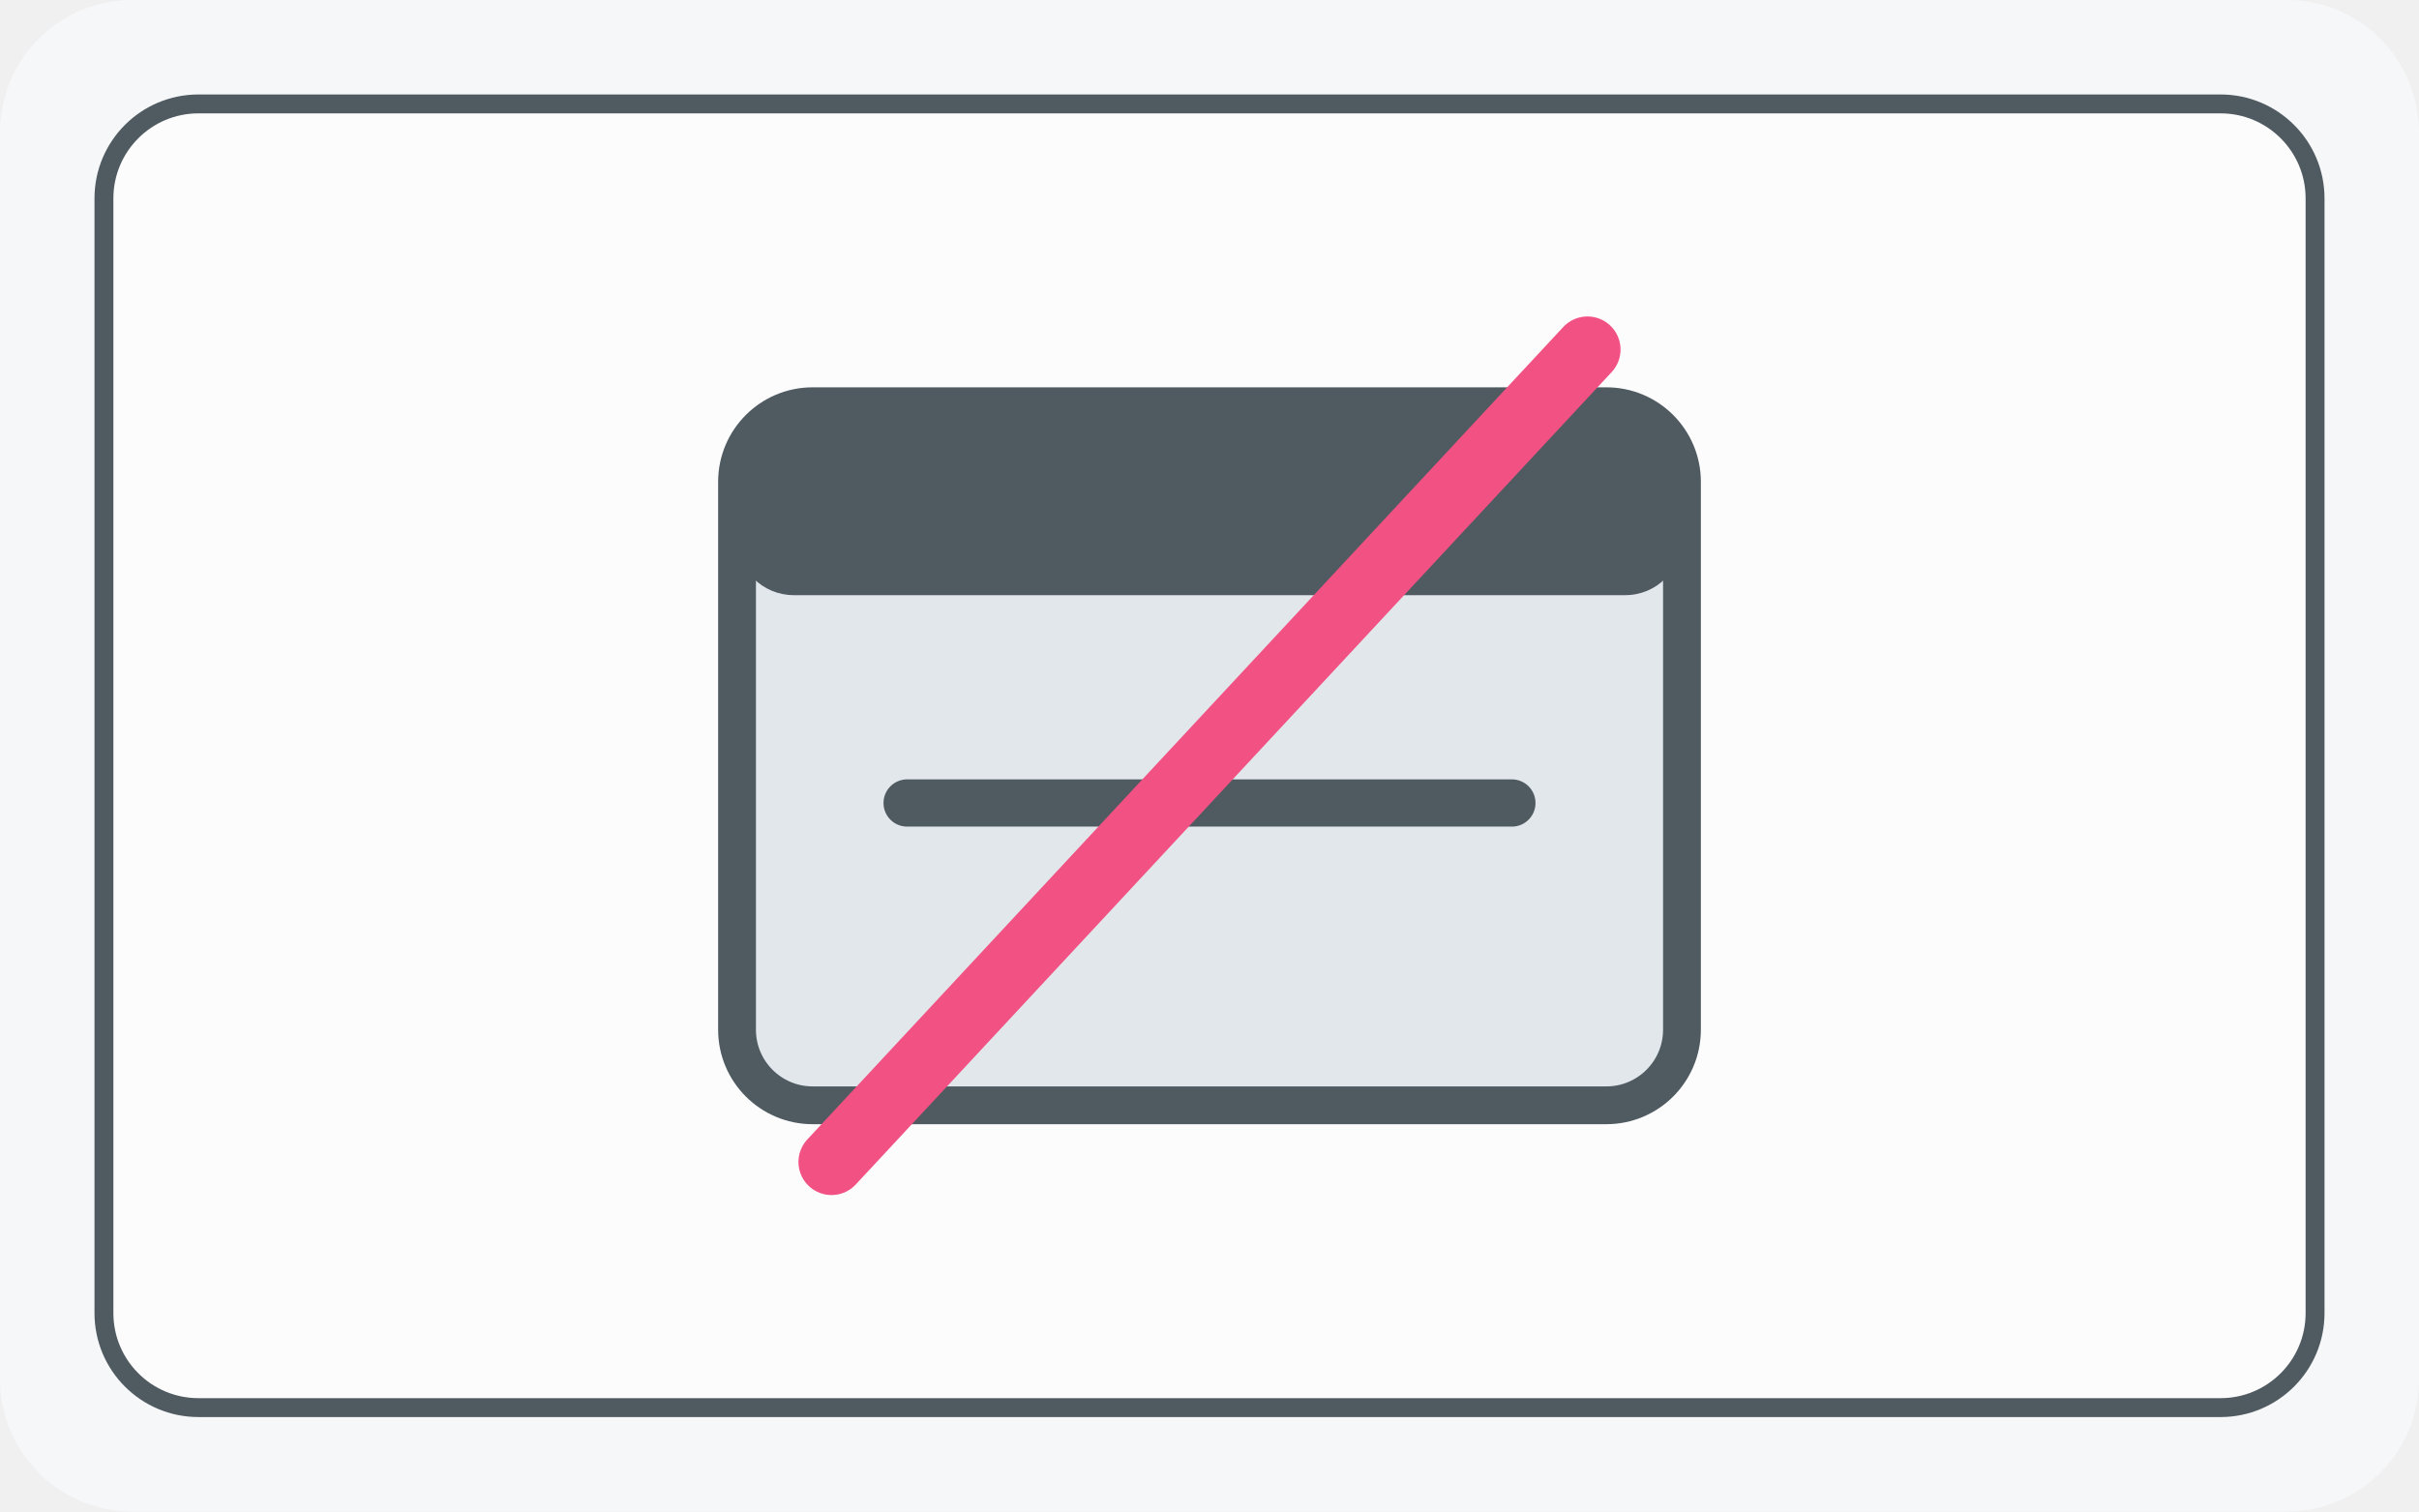
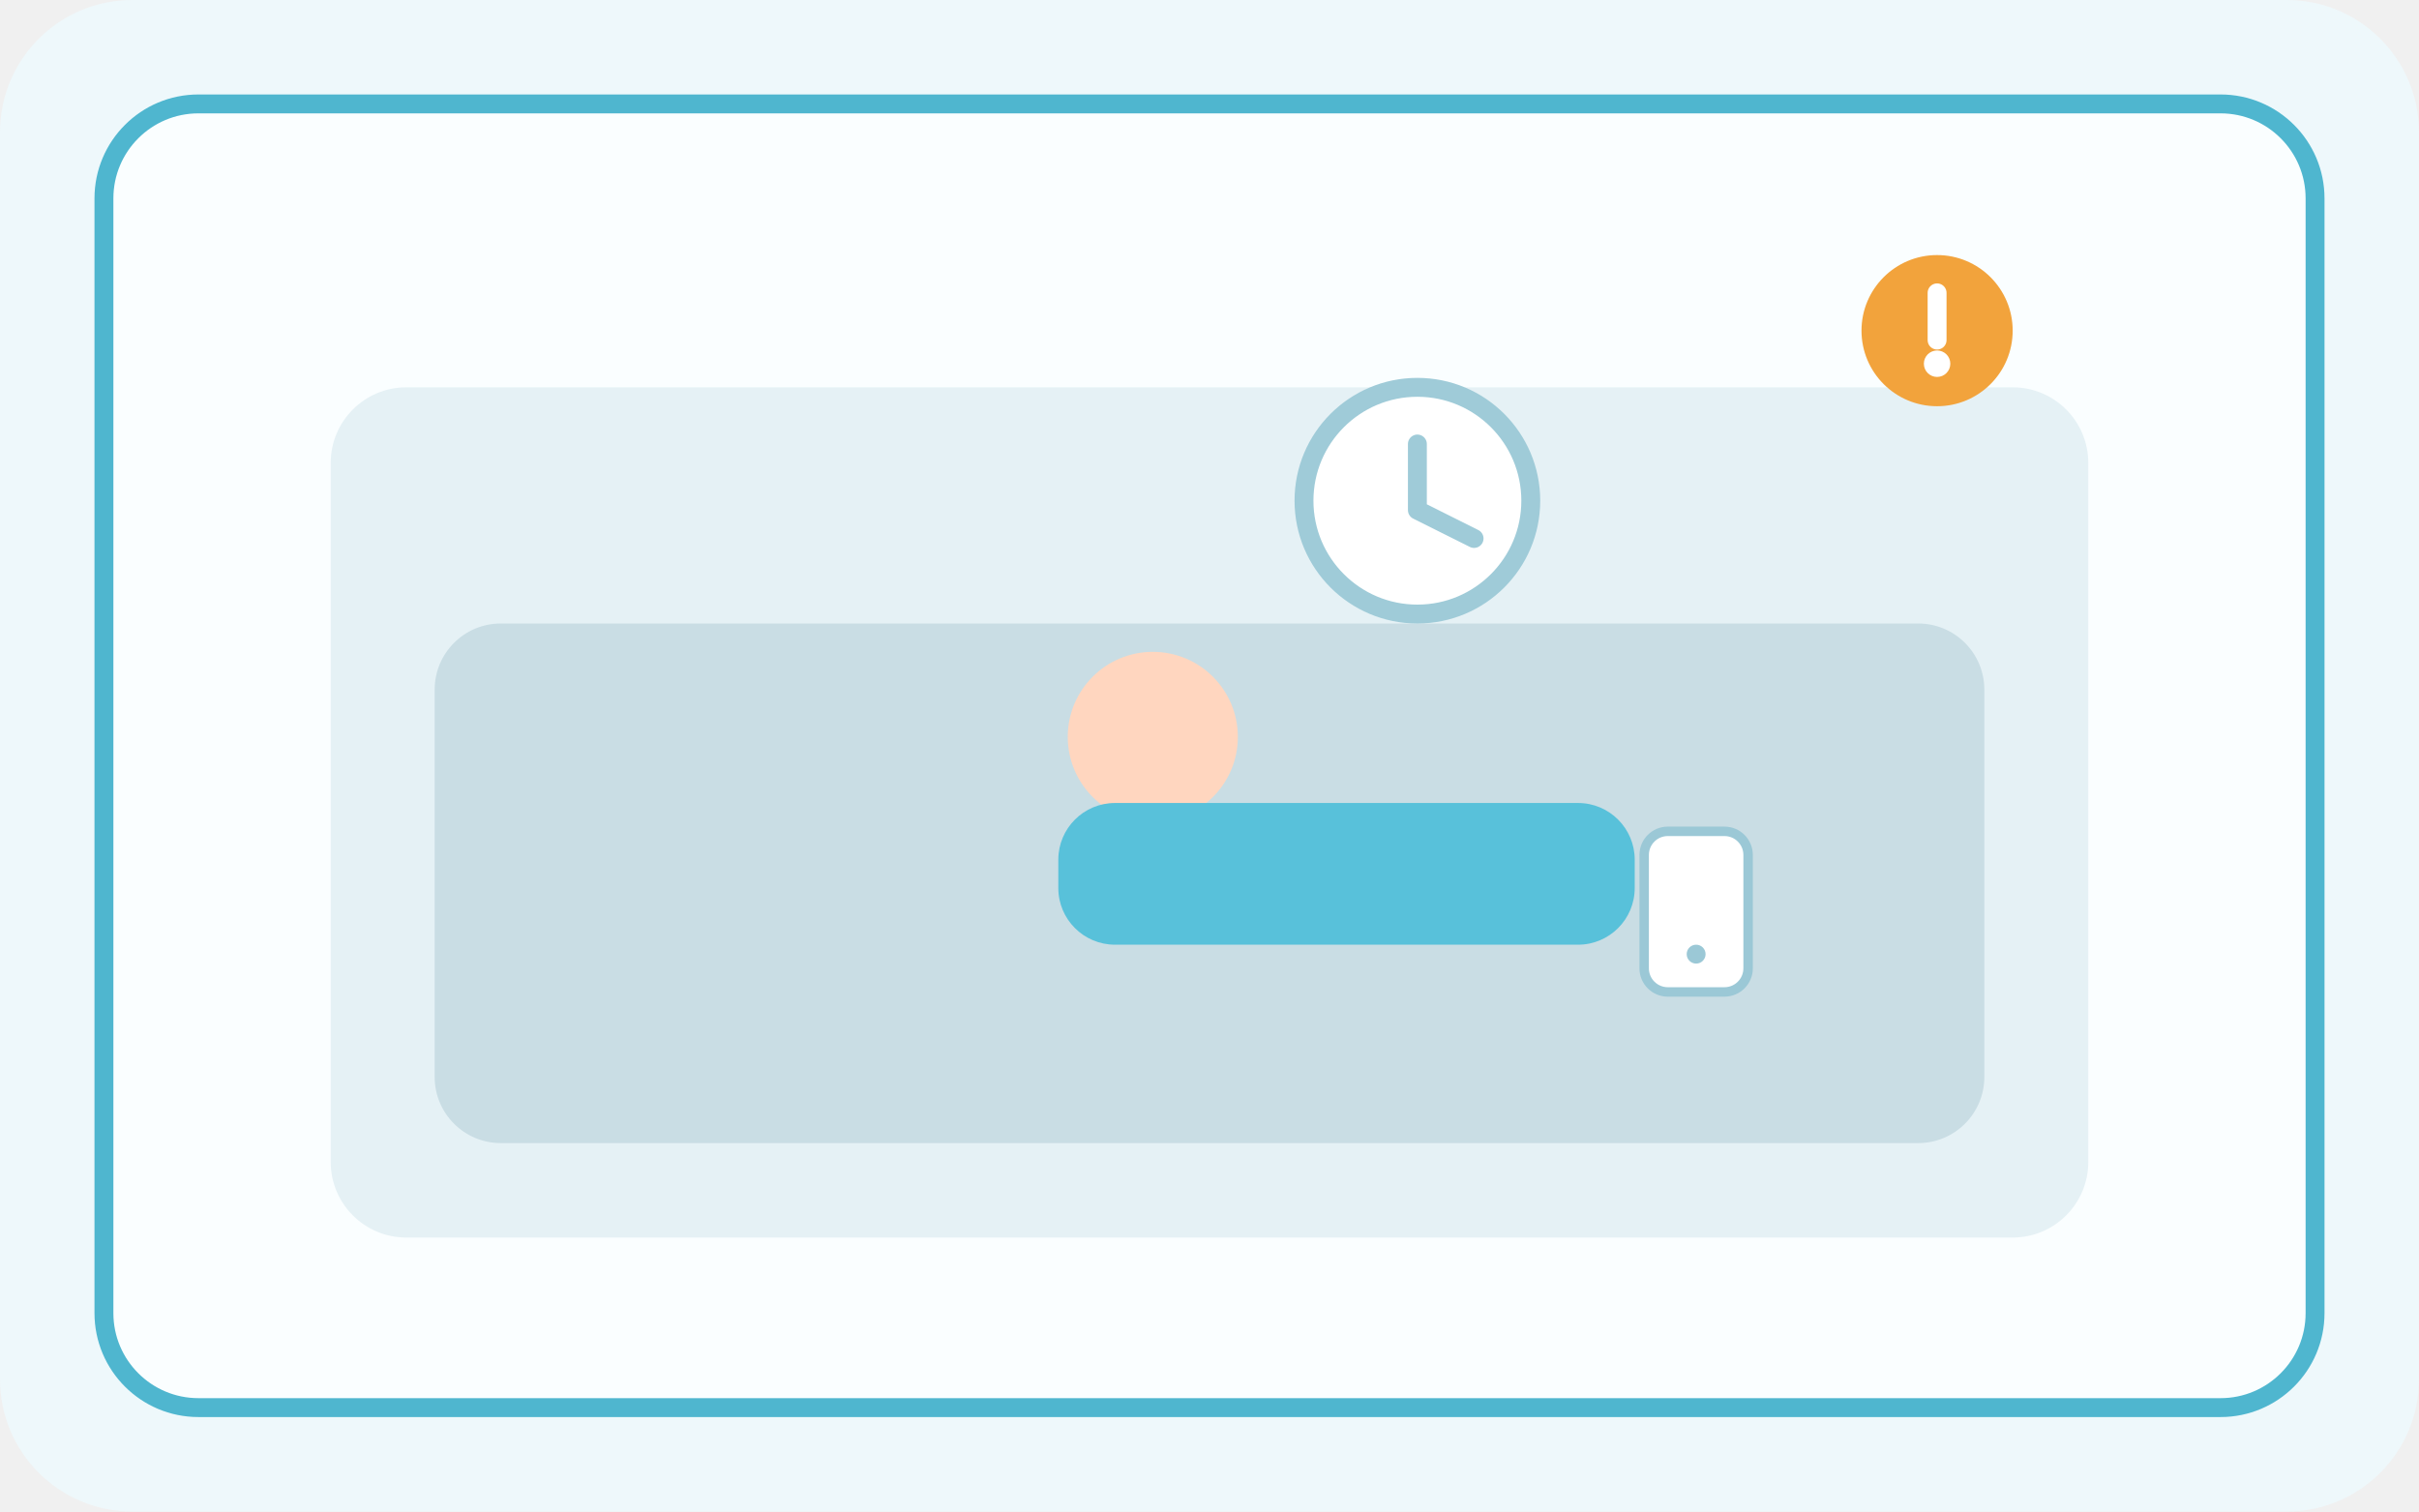
<svg xmlns="http://www.w3.org/2000/svg" width="512" height="320" viewBox="0 0 512 320" fill="none">
-   <rect width="512" height="320" rx="28" fill="#F6F7F9" />
-   <rect x="22" y="22" width="468" height="276" rx="20" fill="#FCFCFD" stroke="#4F5A61" stroke-width="4" />
-   <rect x="156" y="86" width="200" height="148" rx="16" fill="#E2E7EC" stroke="#4F5A61" stroke-width="8" />
-   <rect x="156" y="86" width="200" height="40" rx="12" fill="#4F5A61" />
-   <path d="M192 170H320" stroke="#4F5A61" stroke-width="10" stroke-linecap="round" />
-   <path d="M176 246L336 74" stroke="#F25283" stroke-width="14" stroke-linecap="round" />
+   <rect width="512" height="320" rx="28" fill="#EEF8FB" />
+   <rect x="22" y="22" width="468" height="276" rx="20" fill="#FAFEFF" stroke="#4FB6CF" stroke-width="4" />
+   <rect x="70" y="82" width="372" height="180" rx="16" fill="#E5F1F5" />
+   <rect x="92" y="132" width="328" height="110" rx="14" fill="#C9DDE4" />
+   <circle cx="244" cy="156" r="18" fill="#FFD6BF" />
+   <rect x="224" y="170" width="122" height="30" rx="12" fill="#58C1DA" />
+   <rect x="348" y="176" width="22" height="34" rx="5" fill="#FFFFFF" stroke="#9BC8D6" stroke-width="2" />
+   <circle cx="359" cy="202" r="2" fill="#9BC8D6" />
+   <circle cx="300" cy="106" r="24" fill="#FFFFFF" stroke="#9FCBD8" stroke-width="4" />
+   <path d="M300 94V108L312 114" stroke="#9FCBD8" stroke-width="4" stroke-linecap="round" stroke-linejoin="round" />
+   <circle cx="410" cy="70" r="16" fill="#F2A33C" />
+   <path d="M410 62V72" stroke="white" stroke-width="4" stroke-linecap="round" />
+   <circle cx="410" cy="77" r="2.8" fill="white" />
</svg>
